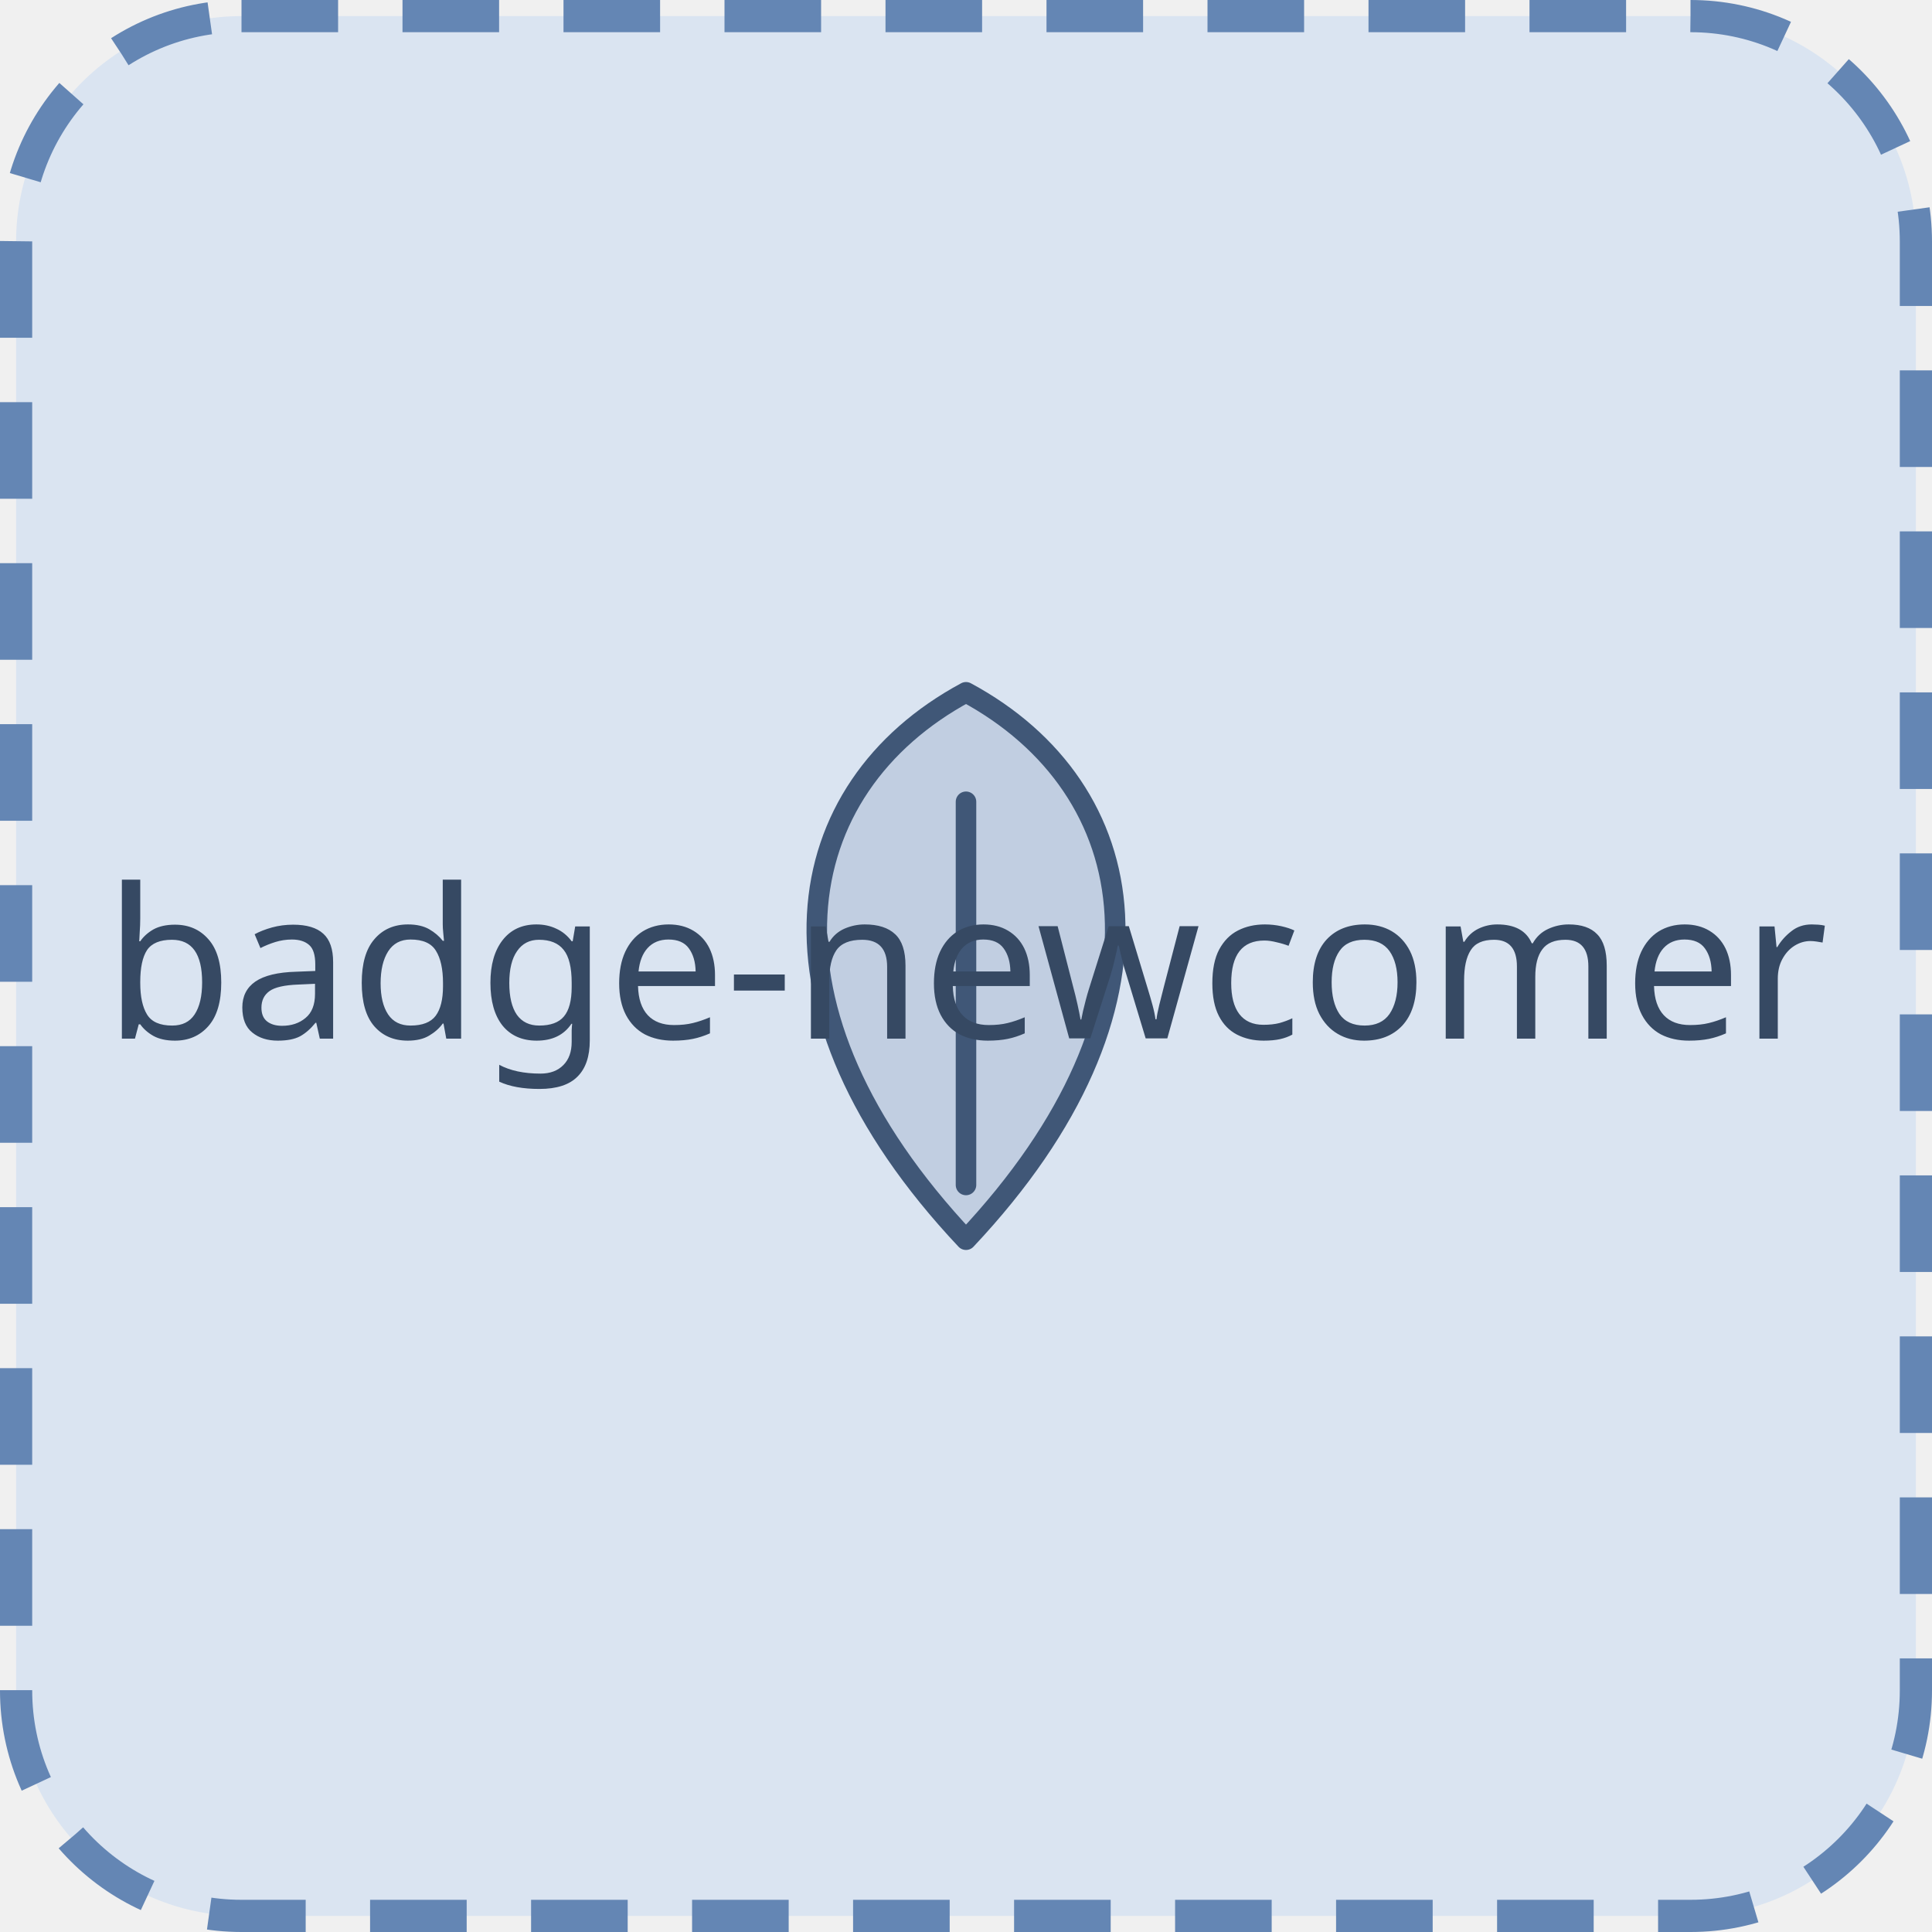
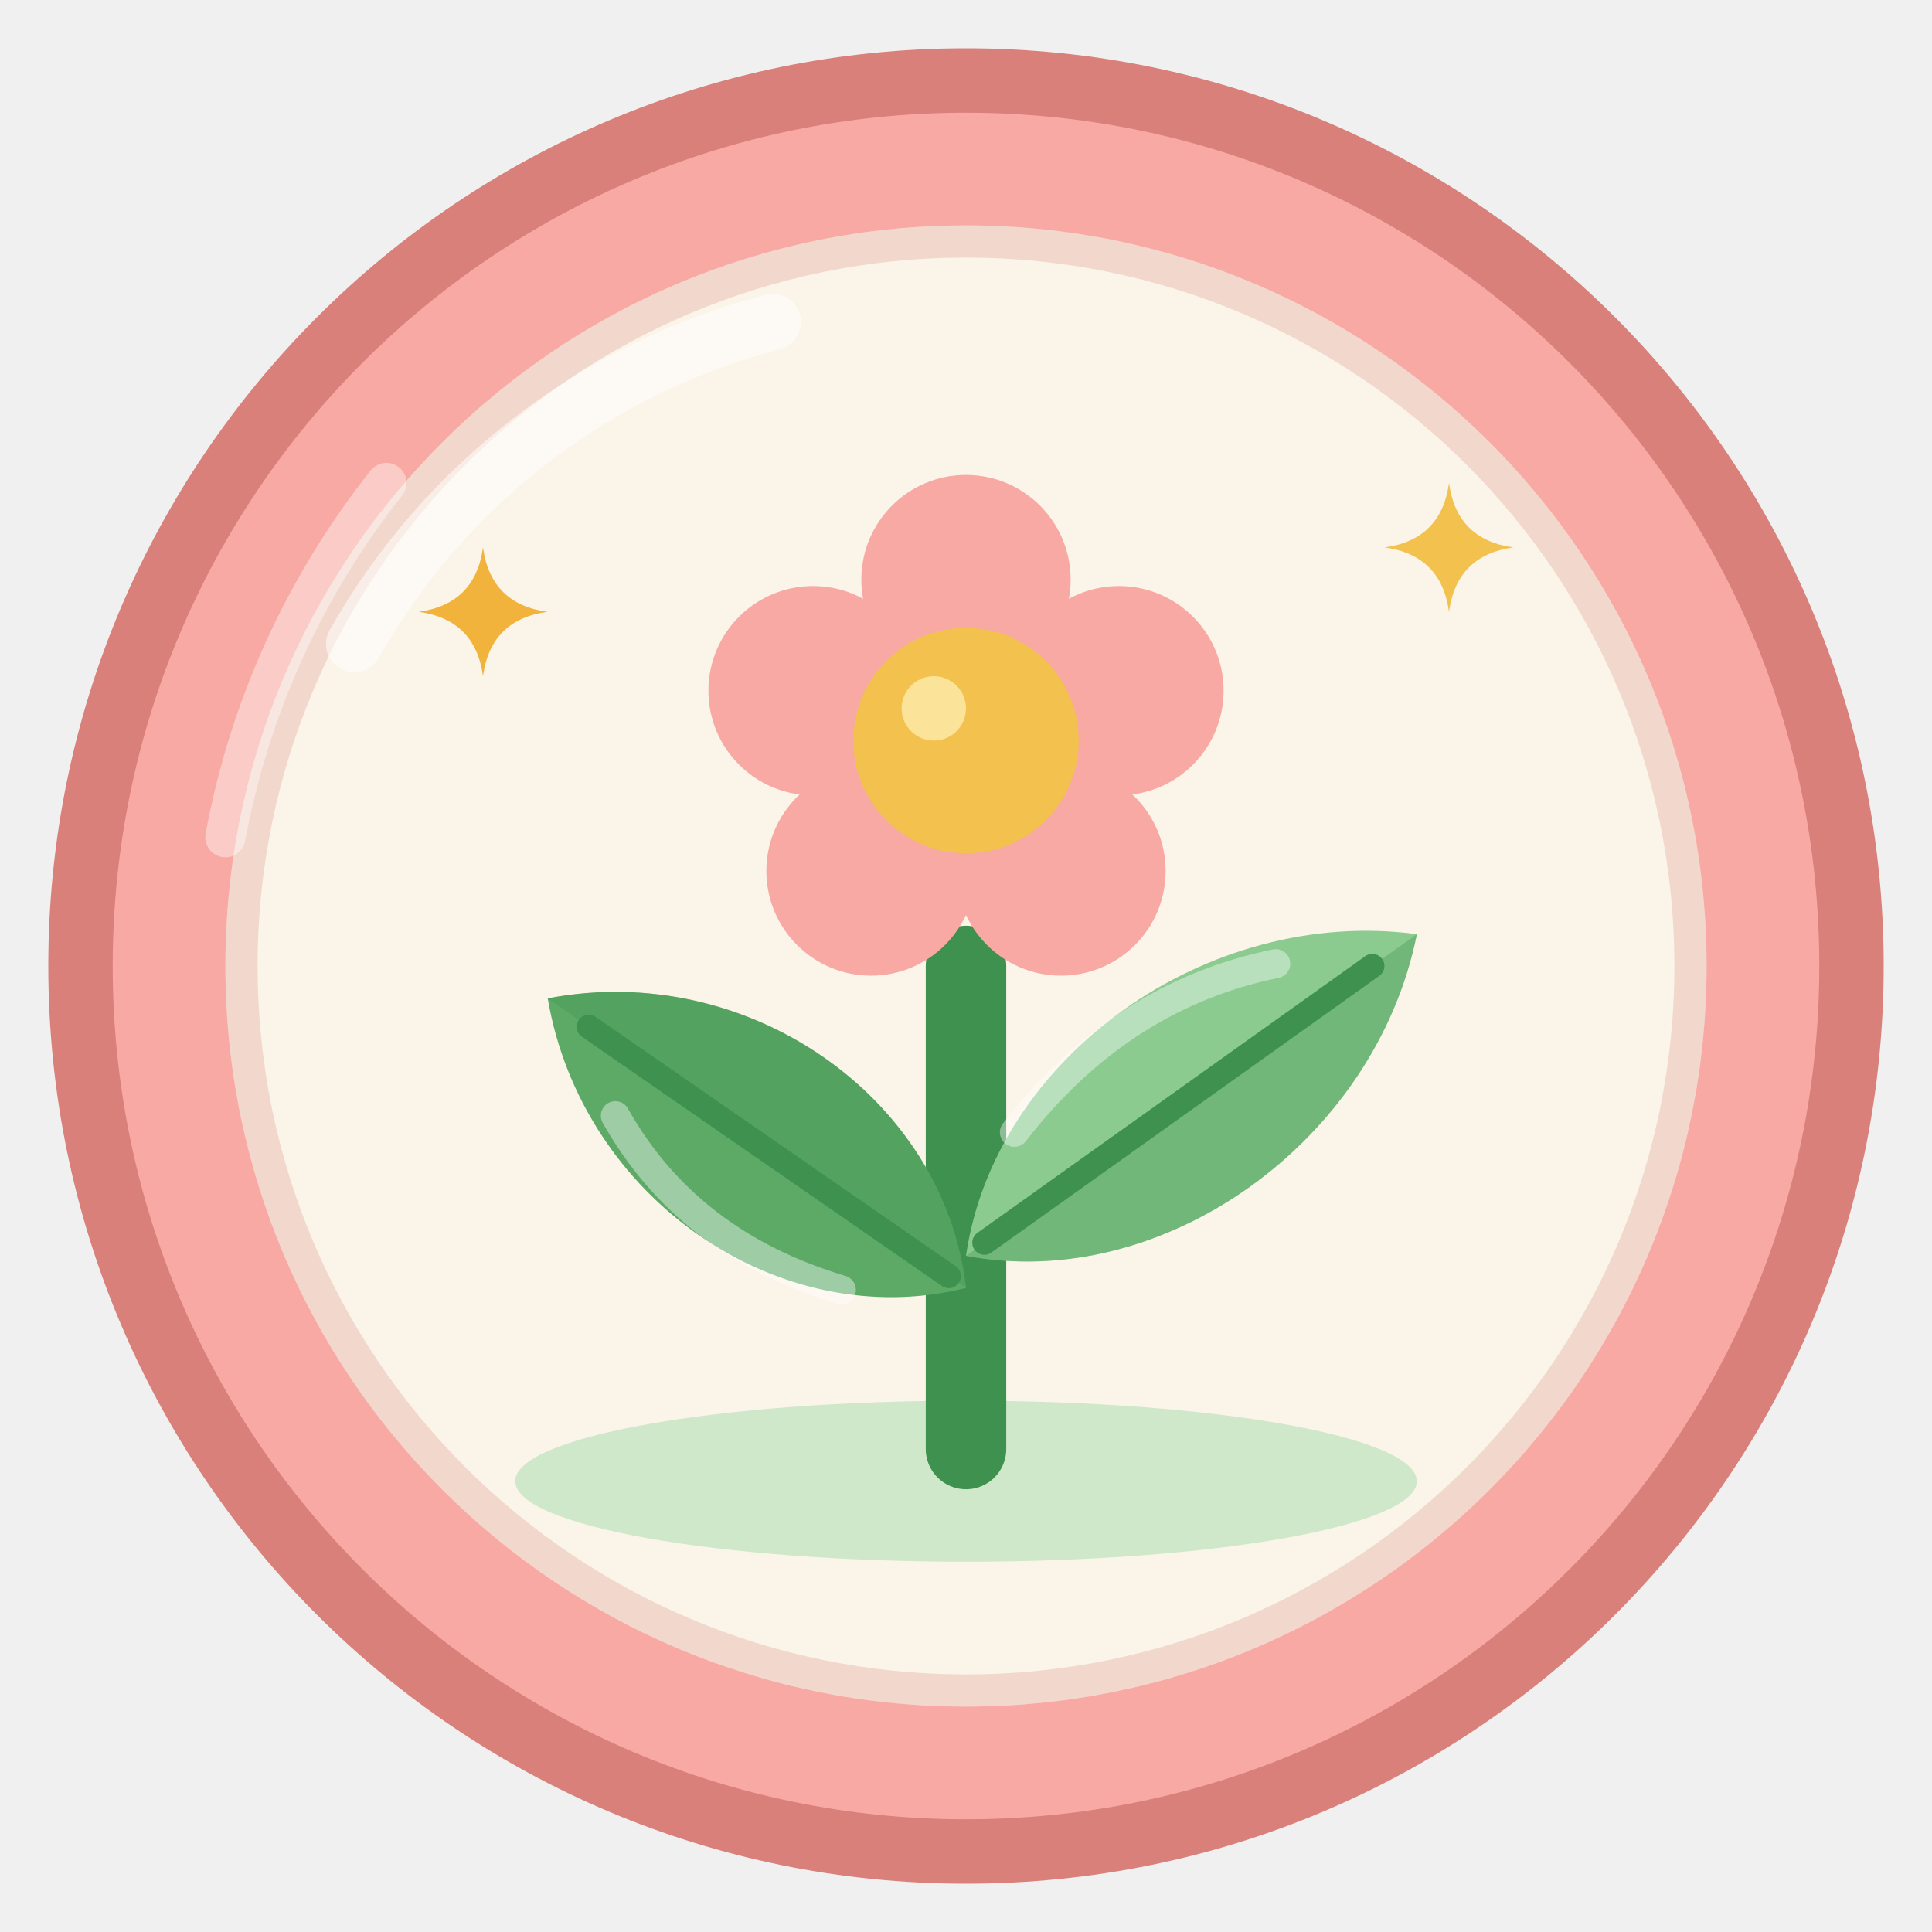
- <svg xmlns="http://www.w3.org/2000/svg" width="120" height="120" viewBox="0 0 120 120">
-   <rect x="1" y="1" width="118" height="118" rx="14" fill="hsl(215 45% 90%)" stroke="hsl(215 35% 55%)" stroke-width="2" stroke-dasharray="6 4" />
-   <g transform="translate(39.6 39.6) scale(0.425)" fill="hsl(215 35% 82%)" stroke="hsl(215 30% 36%)" stroke-width="3" stroke-linejoin="round" stroke-linecap="round">
-     <path d="M48 8C74 22 80 54 48 88C16 54 22 22 48 8Z" />
-     <path d="M48 24V80" fill="none" />
+ <svg xmlns="http://www.w3.org/2000/svg" width="120" height="120" viewBox="0 0 120 120" role="img">
+   <circle cx="60" cy="60" r="57" fill="#d9807a" />
+   <circle cx="60" cy="60" r="53" fill="#f8a9a3" />
+   <circle cx="60" cy="60" r="46" fill="#fbf4e8" />
+   <circle cx="60" cy="60" r="45" fill="none" stroke="#d9807a" stroke-opacity=".25" stroke-width="2" />
+   <path d="M22 40A42 42 0 0 1 48 20" fill="none" stroke="#fff" stroke-opacity=".55" stroke-width="3.5" stroke-linecap="round" />
+   <path d="M14 52A50 50 0 0 1 24 30" fill="none" stroke="#fff" stroke-opacity=".4" stroke-width="2.5" stroke-linecap="round" />
+   <ellipse cx="60" cy="92" rx="28" ry="5" fill="#CFE8C9" />
+   <path d="M60 90C60 78 60 70 60 60" fill="none" stroke="#3F9150" stroke-width="5" stroke-linecap="round" />
+   <g transform="translate(60 80) rotate(-145.3)">
+     <path d="M0 0C7.9 -9 22.8 -9 31.6 0C22.8 9 7.9 9 0 0Z" fill="#5DAA67" />
+     <path d="M0 0C7.9 9 22.8 9 31.6 0Z" fill="#3F9150" opacity=".35" />
+     <path d="M6.3 -4.5Q15.8 -7.6 24 -3.6" fill="none" stroke="#fff" stroke-opacity=".4" stroke-width="1.8" stroke-linecap="round" />
+     <path d="M1.3 0L28.5 0" stroke="#3F9150" stroke-width="1.5" stroke-linecap="round" />
  </g>
-   <text dominant-baseline="middle" x="50%" y="50%" text-anchor="middle" font-family="sans-serif" font-size="13" fill="hsl(215 30% 30%)">badge-newcomer</text>
+   <g transform="translate(60 78) rotate(-35.5)">
+     <path d="M0 0C8.6 -9 24.8 -9 34.4 0C24.8 9 8.6 9 0 0Z" fill="#8BCB8F" />
+     <path d="M0 0C8.6 9 24.8 9 34.4 0Z" fill="#3F9150" opacity=".35" />
+     <path d="M6.9 -4.5Q17.2 -7.6 26.2 -3.6" fill="none" stroke="#fff" stroke-opacity=".4" stroke-width="1.8" stroke-linecap="round" />
+     <path d="M1.4 0L31 0" stroke="#3F9150" stroke-width="1.5" stroke-linecap="round" />
+   </g>
+   <circle cx="60" cy="36" r="6.5" fill="#f8a9a3" />
+   <circle cx="69.5" cy="42.9" r="6.5" fill="#f8a9a3" />
+   <circle cx="65.9" cy="54.1" r="6.5" fill="#f8a9a3" />
+   <circle cx="54.1" cy="54.1" r="6.5" fill="#f8a9a3" />
+   <circle cx="50.5" cy="42.9" r="6.5" fill="#f8a9a3" />
+   <circle cx="60" cy="46" r="7" fill="#F2C14E" />
+   <circle cx="58" cy="44" r="2" fill="#fbe49a" />
+   <path d="M90 30Q90.48 33.52 94 34Q90.48 34.48 90 38Q89.52 34.48 86 34Q89.52 33.52 90 30Z" fill="#F2C14E" />
+   <path d="M30 34Q30.48 37.52 34 38Q30.48 38.48 30 42Q29.52 38.48 26 38Q29.52 37.52 30 34Z" fill="#F2B33D" />
</svg>
